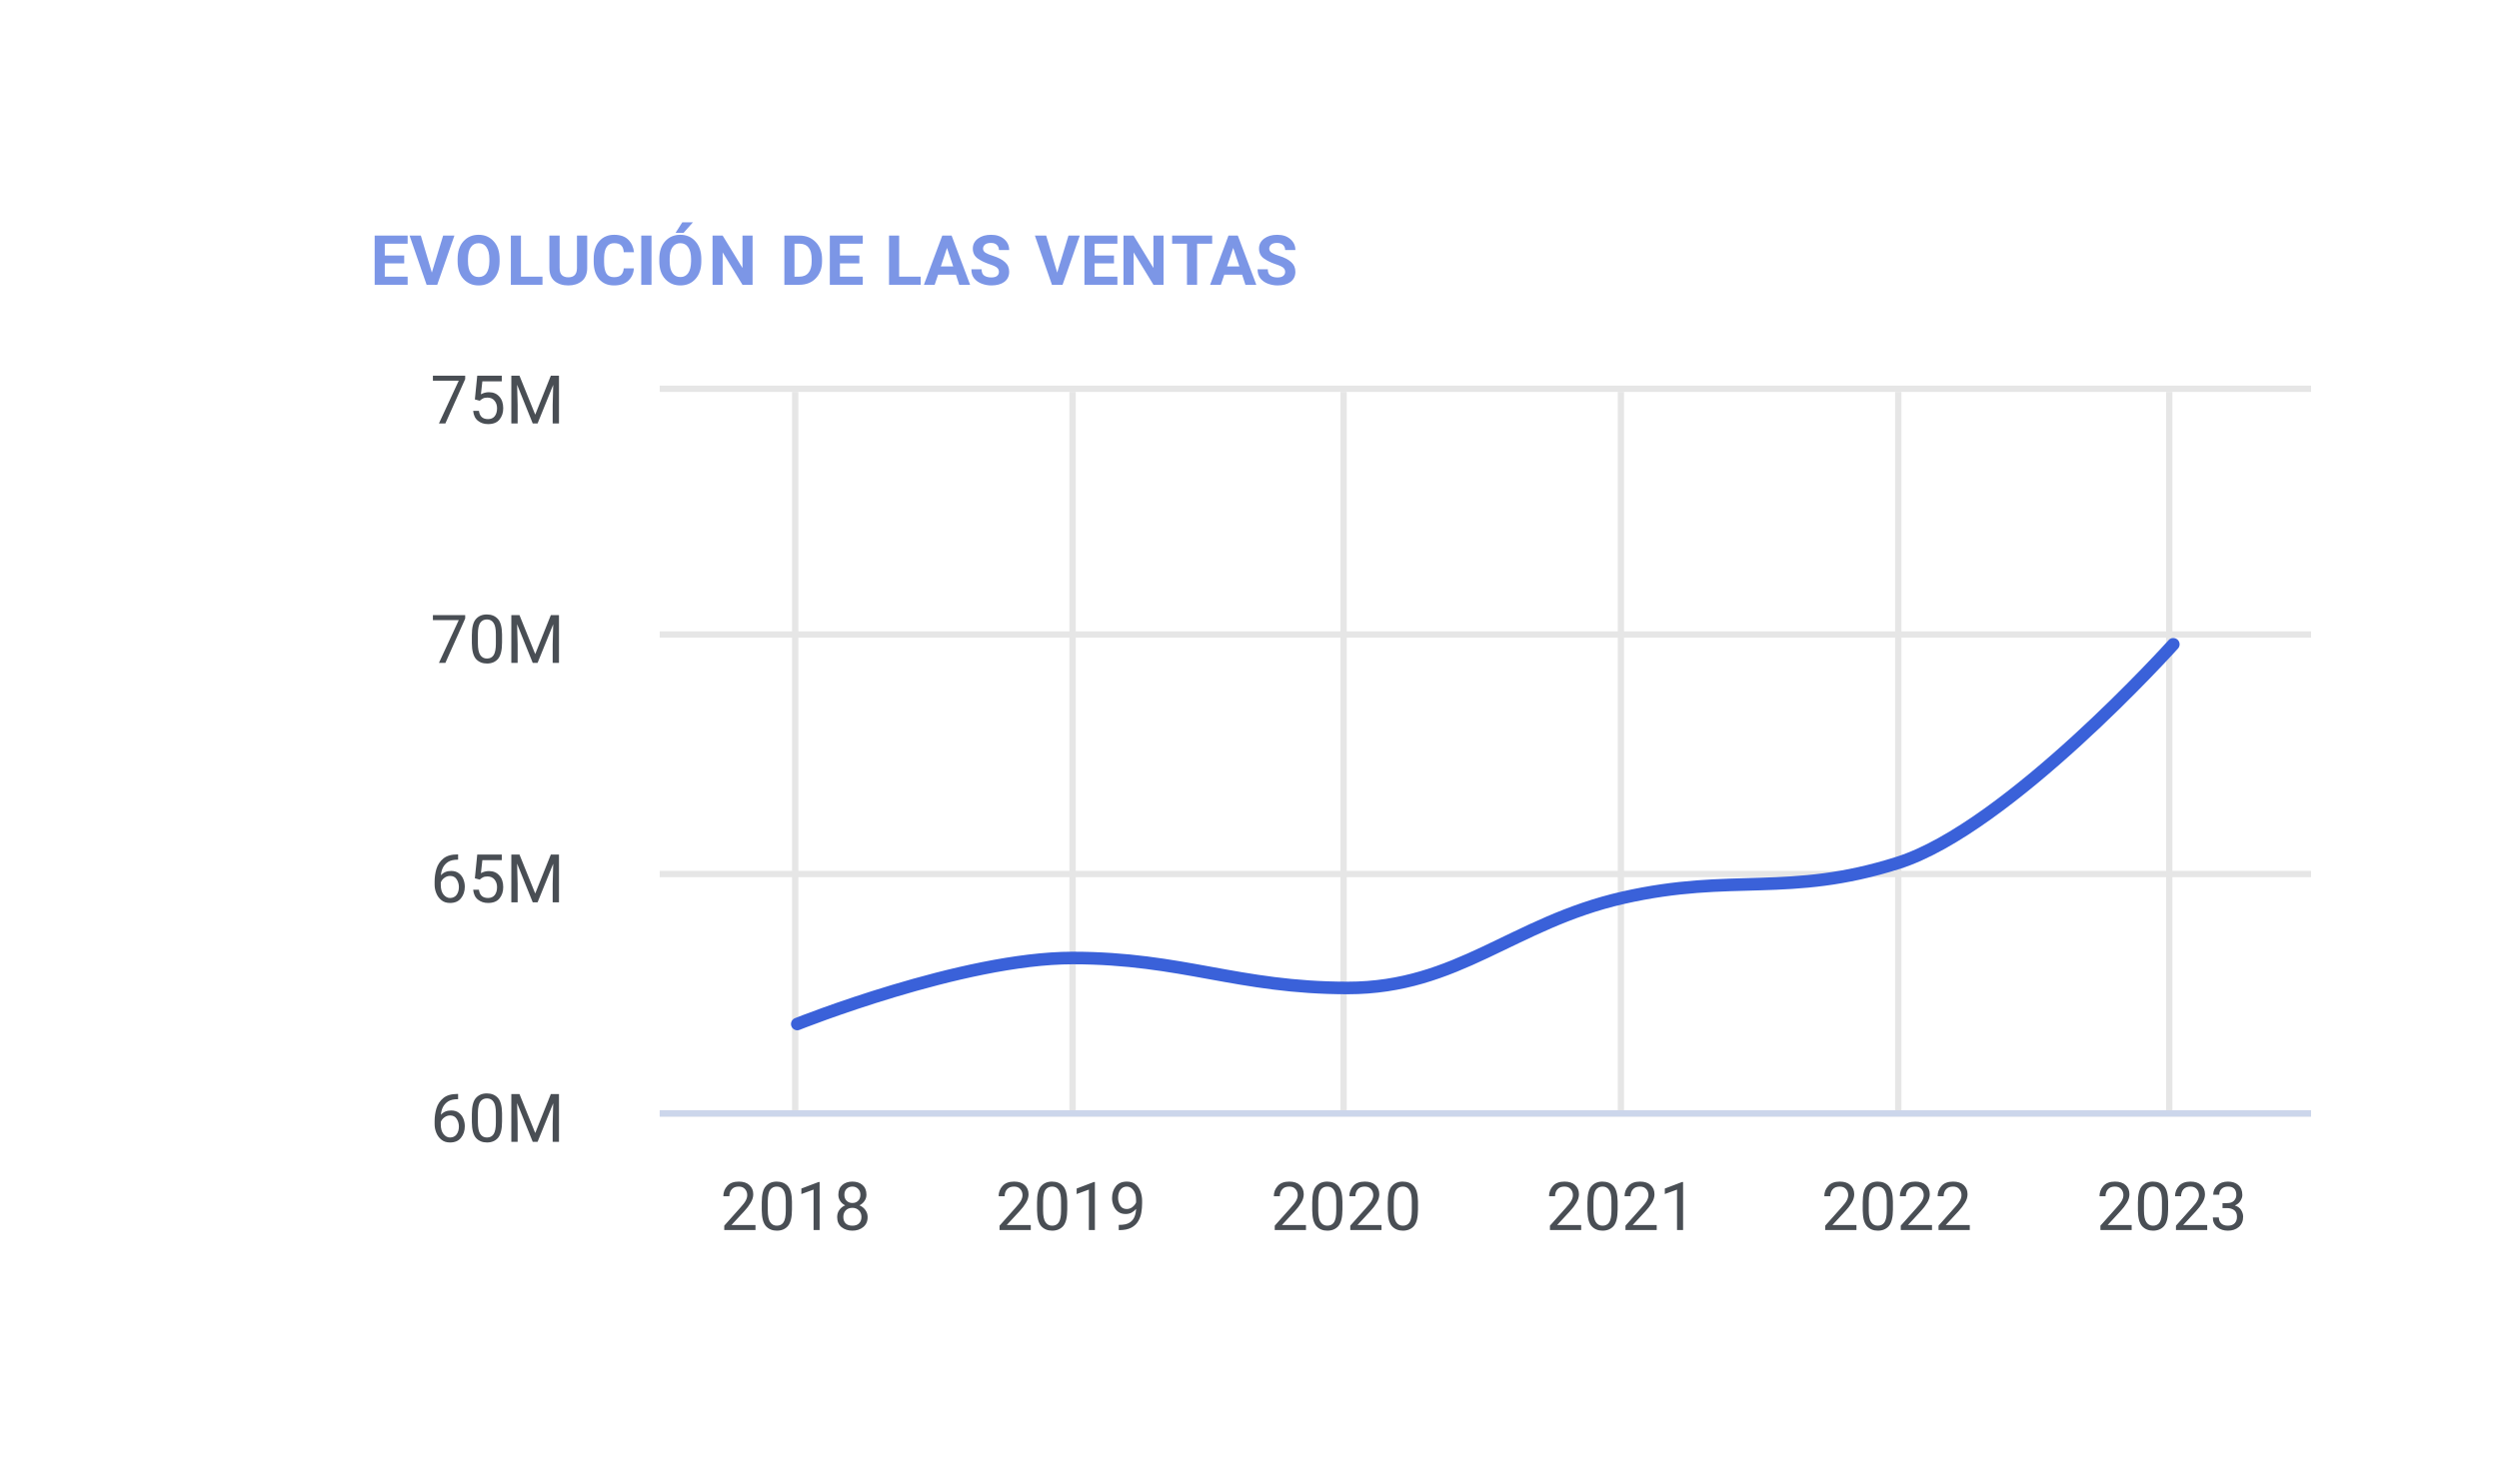
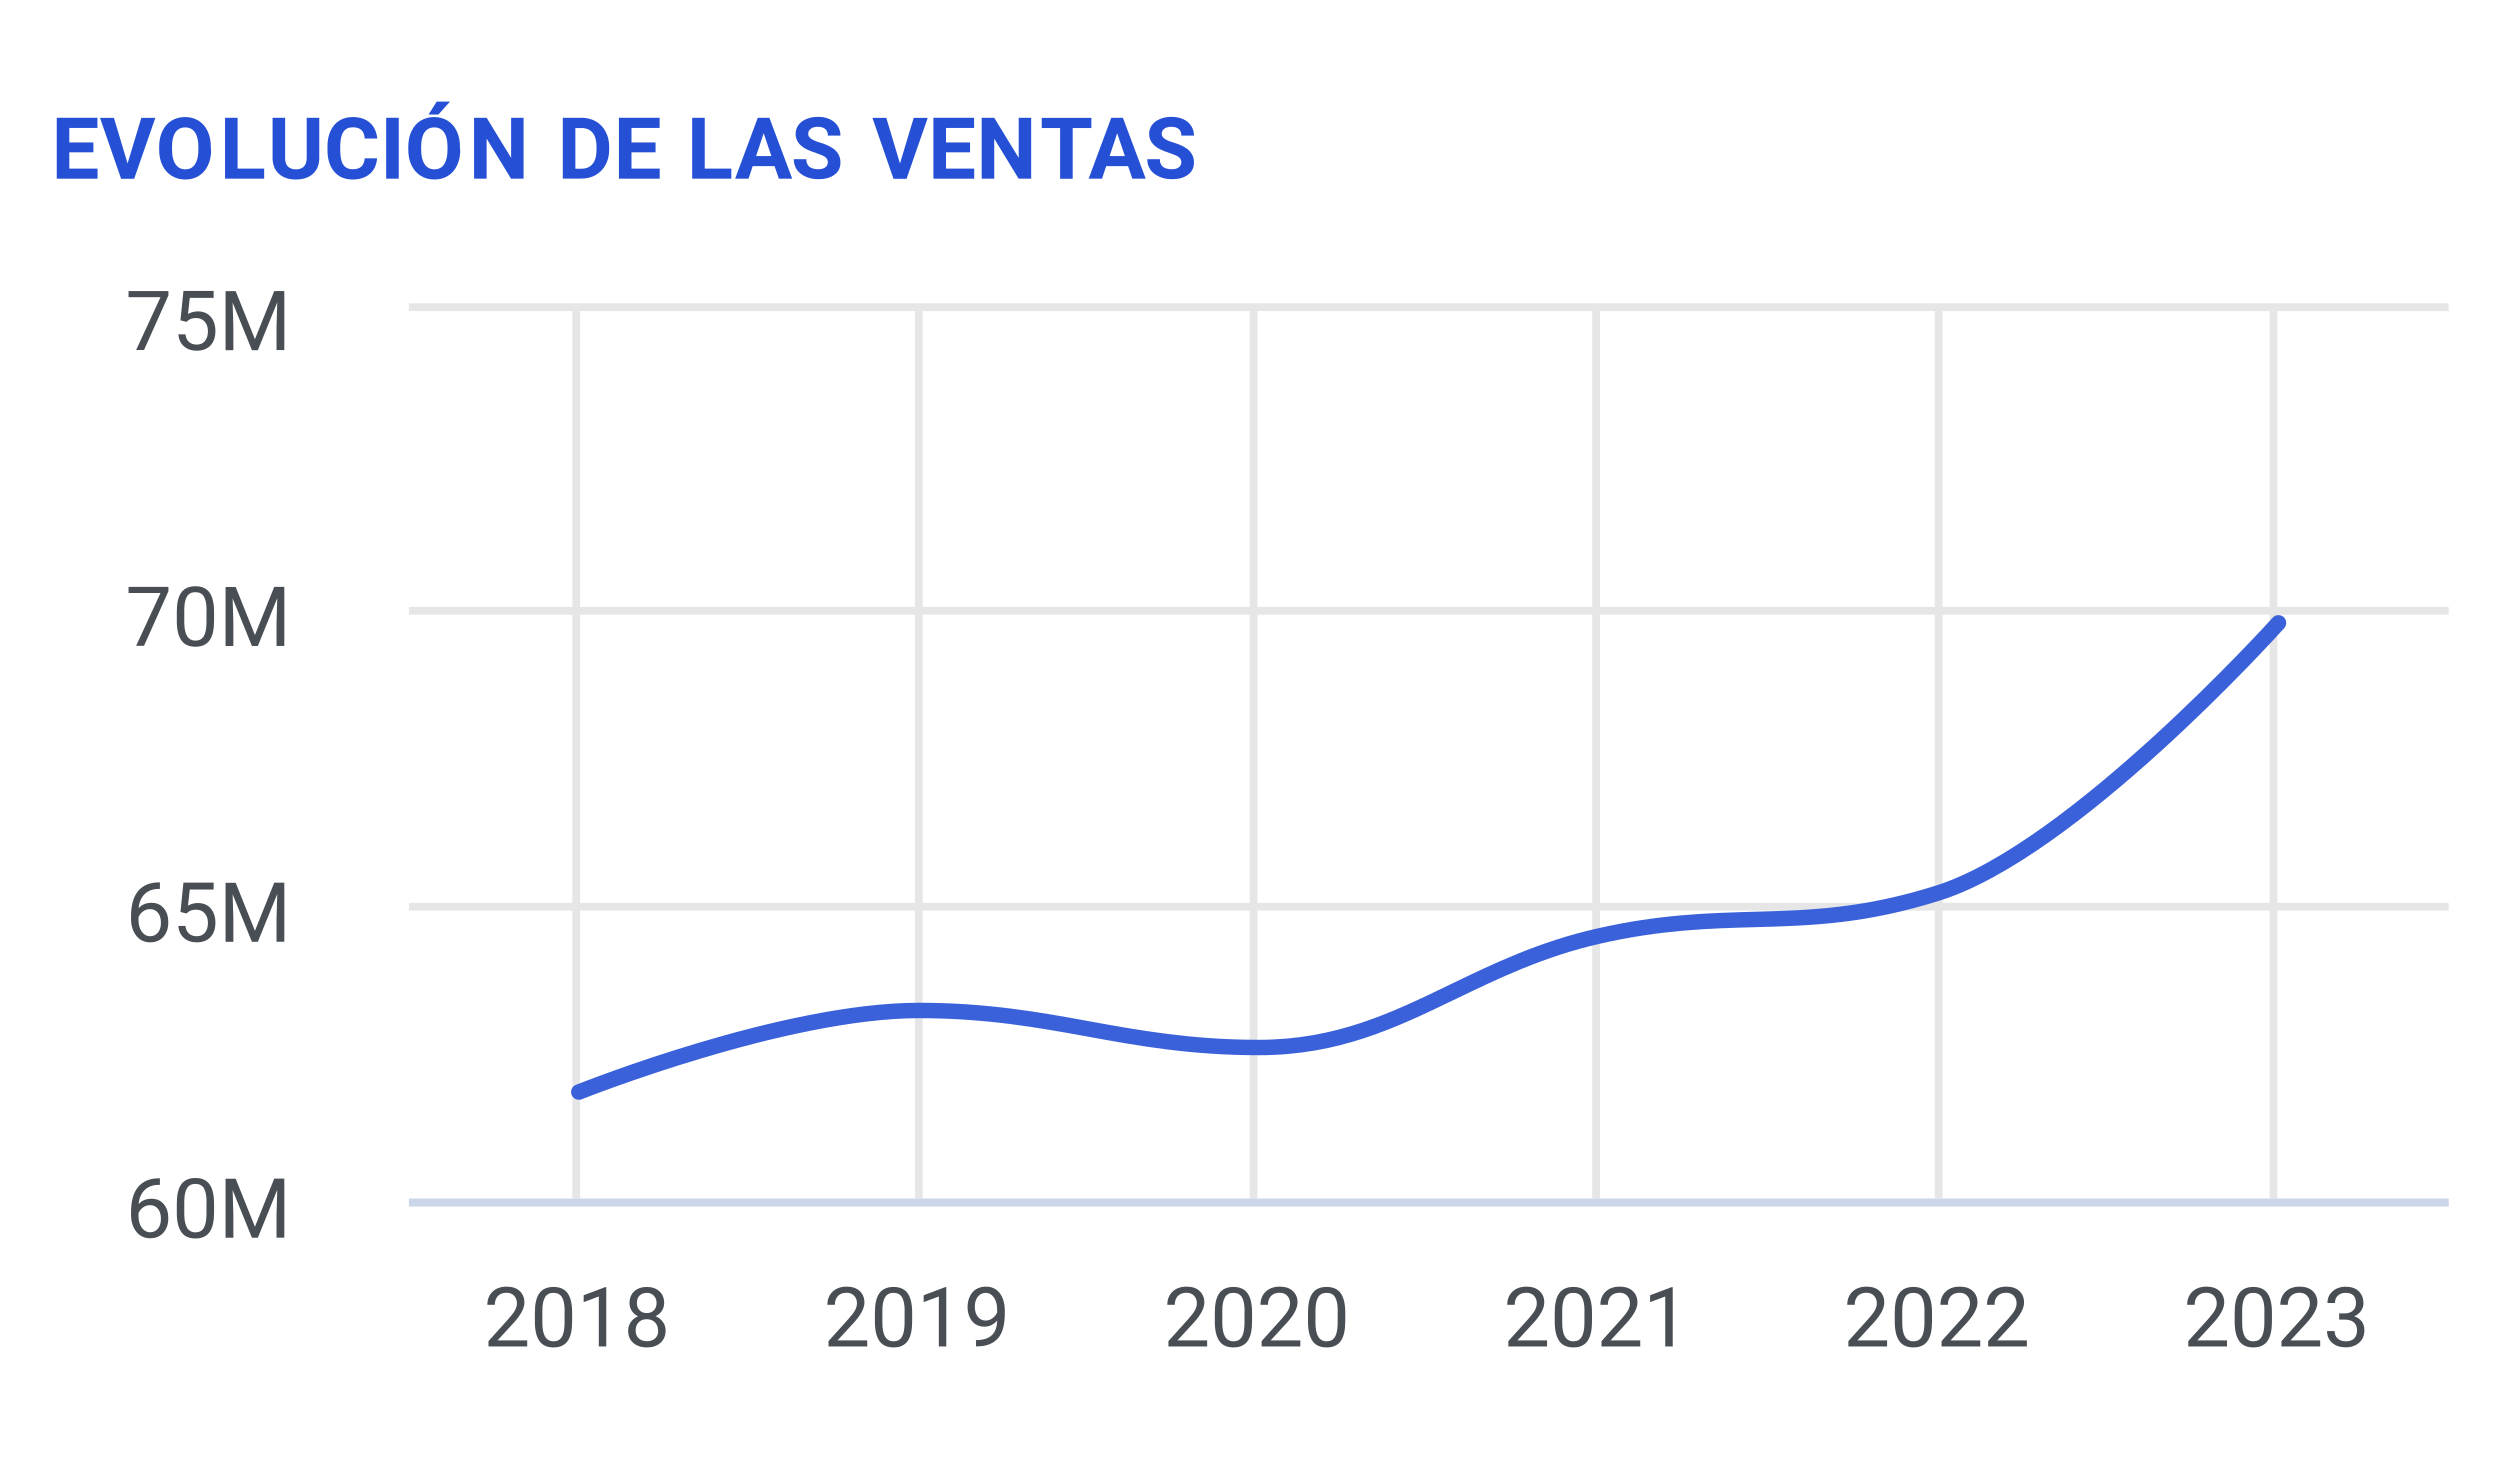
- <svg xmlns="http://www.w3.org/2000/svg" id="Capa_1" data-name="Capa 1" viewBox="0 0 297.48 176.63">
+ <svg xmlns="http://www.w3.org/2000/svg" id="Capa_2" data-name="Capa 2" viewBox="0 0 240.94 141.73">
  <defs>
    <style>
      .cls-1 {
-         stroke: #3a61d9;
-         stroke-linecap: round;
-         stroke-linejoin: round;
-         stroke-width: 1.5px;
-       }
- 
-       .cls-1, .cls-2, .cls-3, .cls-4 {
+         fill: #ccd6eb;
+       }
+ 
+       .cls-1, .cls-2, .cls-3, .cls-4, .cls-5, .cls-6 {
+         stroke-width: 0px;
+       }
+ 
+       .cls-2 {
+         fill: #3a61d9;
+       }
+ 
+       .cls-7 {
+         isolation: isolate;
+       }
+ 
+       .cls-3 {
        fill: none;
      }

+       .cls-4 {
+         fill: #2550d6;
+       }
+ 
      .cls-5 {
-         clip-path: url(#clippath);
-       }
- 
-       .cls-2 {
-         stroke-width: 0px;
+         fill: #e6e6e6;
      }

      .cls-6 {
        fill: #494e54;
-         font-family: Roboto-Regular, Roboto;
-         font-size: 8px;
-       }
- 
-       .cls-7 {
-         fill: #2550d6;
-         font-family: Roboto-Bold, Roboto;
-         font-size: 8.25px;
-         font-weight: 700;
-         opacity: .6;
-       }
- 
-       .cls-3 {
-         stroke: #ccd6eb;
-       }
- 
-       .cls-3, .cls-4 {
-         stroke-width: .75px;
-       }
- 
-       .cls-4 {
-         stroke: #e6e6e6;
+       }
+ 
+       .cls-8 {
+         clip-path: url(#clippath);
      }
    </style>
    <clipPath id="clippath">
-       <rect class="cls-2" x="78.53" y="46.67" width="196.59" height="85.54" />
+       <rect class="cls-3" x="39.41" y="29.98" width="196.59" height="85.54" />
    </clipPath>
  </defs>
-   <g>
-     <text class="cls-7" transform="translate(44.07 33.91)">
-       <tspan x="0" y="0">E</tspan>
-     </text>
-     <text class="cls-7" transform="translate(48.72 33.91)">
-       <tspan x="0" y="0">V</tspan>
-     </text>
-     <text class="cls-7" transform="translate(54.13 33.91)">
-       <tspan x="0" y="0">O</tspan>
-     </text>
-     <text class="cls-7" transform="translate(60.28 33.91)">
-       <tspan x="0" y="0">L</tspan>
-     </text>
-     <text class="cls-7" transform="translate(64.93 33.91)">
-       <tspan x="0" y="0">U</tspan>
-     </text>
-     <text class="cls-7" transform="translate(70.33 33.91)">
-       <tspan x="0" y="0">C</tspan>
-     </text>
-     <text class="cls-7" transform="translate(75.74 33.91)">
-       <tspan x="0" y="0">I</tspan>
-     </text>
-     <text class="cls-7" transform="translate(78.14 33.91)">
-       <tspan x="0" y="0">Ó</tspan>
-     </text>
-     <text class="cls-7" transform="translate(84.29 33.91)">
-       <tspan x="0" y="0">N</tspan>
-     </text>
-     <text class="cls-7" transform="translate(90.44 33.91)">
-       <tspan x="0" y="0"> </tspan>
-     </text>
-     <text class="cls-7" transform="translate(92.84 33.91)">
-       <tspan x="0" y="0">D</tspan>
-     </text>
-     <text class="cls-7" transform="translate(98.25 33.91)">
-       <tspan x="0" y="0">E</tspan>
-     </text>
-     <text class="cls-7" transform="translate(102.9 33.91)">
-       <tspan x="0" y="0"> </tspan>
-     </text>
-     <text class="cls-7" transform="translate(105.3 33.91)">
-       <tspan x="0" y="0">L</tspan>
-     </text>
-     <text class="cls-7" transform="translate(109.95 33.91)">
-       <tspan x="0" y="0">A</tspan>
-     </text>
-     <text class="cls-7" transform="translate(115.35 33.91)">
-       <tspan x="0" y="0">S</tspan>
-     </text>
-     <text class="cls-7" transform="translate(120.76 33.91)">
-       <tspan x="0" y="0"> </tspan>
-     </text>
-     <text class="cls-7" transform="translate(123.16 33.91)">
-       <tspan x="0" y="0">V</tspan>
-     </text>
-     <text class="cls-7" transform="translate(128.56 33.91)">
-       <tspan x="0" y="0">E</tspan>
-     </text>
-     <text class="cls-7" transform="translate(133.21 33.91)">
-       <tspan x="0" y="0">N</tspan>
-     </text>
-     <text class="cls-7" transform="translate(139.36 33.91)">
-       <tspan x="0" y="0">T</tspan>
-     </text>
-     <text class="cls-7" transform="translate(144.02 33.91)">
-       <tspan x="0" y="0">A</tspan>
-     </text>
-     <text class="cls-7" transform="translate(149.42 33.91)">
-       <tspan x="0" y="0">S</tspan>
-     </text>
-   </g>
-   <g>
-     <line class="cls-4" x1="94.66" y1="46.67" x2="94.66" y2="132.2" />
-     <line class="cls-4" x1="127.68" y1="46.67" x2="127.68" y2="132.2" />
-     <line class="cls-4" x1="159.94" y1="46.67" x2="159.94" y2="132.2" />
-     <line class="cls-4" x1="192.95" y1="46.67" x2="192.95" y2="132.2" />
-     <line class="cls-4" x1="225.97" y1="46.67" x2="225.97" y2="132.2" />
-     <line class="cls-4" x1="258.23" y1="46.67" x2="258.23" y2="132.2" />
-     <line class="cls-4" x1="78.53" y1="132.58" x2="275.11" y2="132.58" />
-     <line class="cls-4" x1="78.53" y1="104.07" x2="275.11" y2="104.07" />
-     <line class="cls-4" x1="78.53" y1="75.55" x2="275.11" y2="75.55" />
-     <line class="cls-4" x1="78.53" y1="46.29" x2="275.11" y2="46.29" />
-     <line class="cls-3" x1="78.53" y1="132.58" x2="275.11" y2="132.58" />
-   </g>
-   <g class="cls-5">
-     <path class="cls-1" d="m94.91,121.93s19.66-7.86,32.76-7.86,19.66,3.57,32.76,3.57,19.66-7.76,32.76-10.74c13.11-2.98,19.66,0,32.76-4.16,13.11-4.16,32.76-26.02,32.76-26.02" />
-   </g>
-   <g>
-     <text class="cls-6" transform="translate(85.73 146.46)">
-       <tspan x="0" y="0">2018</tspan>
-     </text>
-     <text class="cls-6" transform="translate(118.5 146.46)">
-       <tspan x="0" y="0">2019</tspan>
-     </text>
-     <text class="cls-6" transform="translate(151.26 146.46)">
-       <tspan x="0" y="0">2020</tspan>
-     </text>
-     <text class="cls-6" transform="translate(184.02 146.46)">
-       <tspan x="0" y="0">2021</tspan>
-     </text>
-     <text class="cls-6" transform="translate(216.79 146.46)">
-       <tspan x="0" y="0">2022</tspan>
-     </text>
-     <text class="cls-6" transform="translate(249.55 146.46)">
-       <tspan x="0" y="0">2023</tspan>
-     </text>
-     <text class="cls-6" transform="translate(51.22 135.96)">
-       <tspan x="0" y="0">60M</tspan>
-     </text>
-     <text class="cls-6" transform="translate(51.22 107.44)">
-       <tspan x="0" y="0">65M</tspan>
-     </text>
-     <text class="cls-6" transform="translate(51.22 78.93)">
-       <tspan x="0" y="0">70M</tspan>
-     </text>
-     <text class="cls-6" transform="translate(51.22 50.42)">
-       <tspan x="0" y="0">75M</tspan>
-     </text>
+   <g id="Capa_1-2" data-name="Capa 1">
+     <g>
+       <g class="cls-7">
+         <g class="cls-7">
+           <path class="cls-4" d="M9,14.68h-2.32v1.57h2.72v.97h-3.93v-5.87h3.92v.98h-2.71v1.4h2.32v.95Z" />
+         </g>
+       </g>
+       <g class="cls-7">
+         <g class="cls-7">
+           <path class="cls-4" d="M12.29,15.77l1.33-4.41h1.35l-2.04,5.87h-1.26l-2.03-5.87h1.34l1.32,4.41Z" />
+         </g>
+       </g>
+       <g class="cls-7">
+         <g class="cls-7">
+           <path class="cls-4" d="M20.35,14.42c0,.58-.1,1.08-.31,1.52-.2.44-.5.77-.88,1.01s-.82.35-1.31.35-.92-.12-1.3-.35c-.38-.23-.68-.57-.89-1-.21-.43-.32-.93-.32-1.5v-.29c0-.58.1-1.09.31-1.52.21-.44.5-.78.88-1.01.38-.23.81-.35,1.3-.35s.92.12,1.3.35c.38.24.67.57.88,1.01.21.44.31.95.31,1.52v.26ZM19.12,14.16c0-.62-.11-1.08-.33-1.4-.22-.32-.53-.48-.94-.48s-.72.16-.94.47-.33.78-.33,1.39v.29c0,.6.11,1.06.33,1.39.22.33.54.5.95.5s.72-.16.93-.48.33-.78.33-1.39v-.29Z" />
+         </g>
+       </g>
+       <g class="cls-7">
+         <g class="cls-7">
+           <path class="cls-4" d="M22.89,16.25h2.57v.97h-3.77v-5.87h1.21v4.89Z" />
+         </g>
+       </g>
+       <g class="cls-7">
+         <g class="cls-7">
+           <path class="cls-4" d="M30.77,11.36v3.86c0,.64-.2,1.15-.6,1.52-.4.37-.95.56-1.65.56s-1.23-.18-1.63-.54c-.4-.36-.61-.86-.62-1.5v-3.91h1.21v3.87c0,.38.09.66.28.84s.44.26.76.26c.68,0,1.02-.36,1.04-1.07v-3.9h1.21Z" />
+         </g>
+       </g>
+       <g class="cls-7">
+         <g class="cls-7">
+           <path class="cls-4" d="M36.34,15.27c-.05.63-.28,1.13-.7,1.49-.42.36-.97.54-1.66.54-.75,0-1.34-.25-1.77-.76-.43-.51-.65-1.2-.65-2.08v-.36c0-.56.1-1.06.3-1.49s.48-.76.85-.99.8-.34,1.29-.34c.68,0,1.22.18,1.64.54.41.36.65.87.72,1.53h-1.21c-.03-.38-.14-.65-.32-.82-.18-.17-.46-.26-.83-.26-.4,0-.7.14-.9.43-.2.29-.3.74-.31,1.34v.44c0,.63.1,1.1.29,1.39.19.29.5.44.91.44.37,0,.65-.08.84-.26.18-.17.29-.43.32-.79h1.21Z" />
+         </g>
+       </g>
+       <g class="cls-7">
+         <g class="cls-7">
+           <path class="cls-4" d="M38.43,17.22h-1.21v-5.87h1.21v5.87Z" />
+         </g>
+       </g>
+       <g class="cls-7">
+         <g class="cls-7">
+           <path class="cls-4" d="M44.36,14.42c0,.58-.1,1.08-.31,1.52-.2.44-.5.77-.88,1.01s-.82.35-1.31.35-.92-.12-1.3-.35c-.38-.23-.68-.57-.89-1-.21-.43-.32-.93-.32-1.5v-.29c0-.58.1-1.09.31-1.52.21-.44.5-.78.88-1.01.38-.23.81-.35,1.3-.35s.92.12,1.3.35c.38.24.67.57.88,1.01.21.44.31.95.31,1.52v.26ZM43.13,14.16c0-.62-.11-1.08-.33-1.4-.22-.32-.53-.48-.94-.48s-.72.16-.94.47-.33.78-.33,1.39v.29c0,.6.11,1.06.33,1.39.22.33.54.5.95.5s.72-.16.93-.48.33-.78.33-1.39v-.29ZM42.1,9.79h1.27l-1.12,1.25h-.95l.79-1.25Z" />
+         </g>
+       </g>
+       <g class="cls-7">
+         <g class="cls-7">
+           <path class="cls-4" d="M50.46,17.22h-1.21l-2.35-3.86v3.86h-1.21v-5.87h1.21l2.36,3.87v-3.87h1.2v5.87Z" />
+         </g>
+       </g>
+       <g class="cls-7">
+         <g class="cls-7">
+           <path class="cls-4" d="M54.24,17.22v-5.87h1.8c.52,0,.98.12,1.38.35.41.23.72.56.95.99.23.43.34.92.34,1.46v.27c0,.55-.11,1.03-.34,1.45-.22.42-.54.75-.95.99s-.87.35-1.38.35h-1.82ZM55.45,12.34v3.92h.58c.47,0,.83-.15,1.08-.46.25-.31.38-.75.38-1.33v-.31c0-.6-.12-1.05-.37-1.36s-.61-.46-1.08-.46h-.6Z" />
+         </g>
+       </g>
+       <g class="cls-7">
+         <g class="cls-7">
+           <path class="cls-4" d="M63.18,14.68h-2.32v1.57h2.72v.97h-3.93v-5.87h3.92v.98h-2.71v1.4h2.32v.95Z" />
+         </g>
+       </g>
+       <g class="cls-7">
+         <g class="cls-7">
+           <path class="cls-4" d="M67.91,16.25h2.57v.97h-3.77v-5.87h1.21v4.89Z" />
+         </g>
+       </g>
+       <g class="cls-7">
+         <g class="cls-7">
+           <path class="cls-4" d="M74.66,16.01h-2.12l-.4,1.21h-1.29l2.18-5.87h1.12l2.2,5.87h-1.29l-.41-1.21ZM72.87,15.04h1.47l-.74-2.2-.73,2.2Z" />
+         </g>
+       </g>
+       <g class="cls-7">
+         <g class="cls-7">
+           <path class="cls-4" d="M79.79,15.68c0-.23-.08-.4-.24-.53s-.45-.25-.87-.39-.75-.27-1-.4c-.67-.36-1-.84-1-1.46,0-.32.09-.6.27-.85s.44-.44.77-.58.71-.21,1.13-.21.79.08,1.12.23c.33.15.58.37.76.64.18.28.27.59.27.94h-1.21c0-.27-.08-.48-.25-.63-.17-.15-.41-.22-.71-.22s-.53.06-.69.19c-.16.12-.25.29-.25.49,0,.19.1.35.29.48.19.13.47.25.85.36.69.21,1.19.46,1.5.77.31.31.47.69.47,1.14,0,.51-.19.91-.58,1.19-.38.29-.9.43-1.55.43-.45,0-.86-.08-1.23-.25s-.65-.39-.85-.68c-.19-.29-.29-.62-.29-1h1.21c0,.65.39.97,1.16.97.29,0,.51-.06.67-.18.16-.12.24-.28.24-.49Z" />
+         </g>
+       </g>
+       <g class="cls-7">
+         <g class="cls-7">
+           <path class="cls-4" d="M86.73,15.77l1.33-4.41h1.35l-2.04,5.87h-1.26l-2.03-5.87h1.34l1.32,4.41Z" />
+         </g>
+       </g>
+       <g class="cls-7">
+         <g class="cls-7">
+           <path class="cls-4" d="M93.49,14.68h-2.32v1.57h2.72v.97h-3.93v-5.87h3.92v.98h-2.71v1.4h2.32v.95Z" />
+         </g>
+       </g>
+       <g class="cls-7">
+         <g class="cls-7">
+           <path class="cls-4" d="M99.38,17.22h-1.21l-2.35-3.86v3.86h-1.21v-5.87h1.21l2.36,3.87v-3.87h1.2v5.87Z" />
+         </g>
+       </g>
+       <g class="cls-7">
+         <g class="cls-7">
+           <path class="cls-4" d="M105.18,12.34h-1.8v4.89h-1.21v-4.89h-1.77v-.98h4.78v.98Z" />
+         </g>
+       </g>
+       <g class="cls-7">
+         <g class="cls-7">
+           <path class="cls-4" d="M108.73,16.01h-2.12l-.4,1.21h-1.29l2.18-5.87h1.12l2.2,5.87h-1.29l-.41-1.21ZM106.94,15.04h1.47l-.74-2.2-.73,2.2Z" />
+         </g>
+       </g>
+       <g class="cls-7">
+         <g class="cls-7">
+           <path class="cls-4" d="M113.86,15.68c0-.23-.08-.4-.24-.53s-.45-.25-.87-.39-.75-.27-1-.4c-.67-.36-1-.84-1-1.46,0-.32.09-.6.27-.85s.44-.44.77-.58.71-.21,1.13-.21.79.08,1.12.23c.33.15.58.37.76.64.18.28.27.59.27.94h-1.21c0-.27-.08-.48-.25-.63-.17-.15-.41-.22-.71-.22s-.53.06-.69.19c-.16.12-.25.29-.25.49,0,.19.1.35.29.48.19.13.47.25.85.36.69.21,1.19.46,1.5.77.31.31.47.69.47,1.14,0,.51-.19.91-.58,1.19-.38.29-.9.43-1.55.43-.45,0-.86-.08-1.23-.25s-.65-.39-.85-.68c-.19-.29-.29-.62-.29-1h1.21c0,.65.39.97,1.16.97.29,0,.51-.06.67-.18.16-.12.24-.28.24-.49Z" />
+         </g>
+       </g>
+     </g>
+     <g>
+       <rect class="cls-5" x="55.16" y="29.98" width=".75" height="85.53" />
+       <rect class="cls-5" x="88.18" y="29.98" width=".75" height="85.53" />
+       <rect class="cls-5" x="120.44" y="29.98" width=".75" height="85.53" />
+       <rect class="cls-5" x="153.45" y="29.98" width=".75" height="85.53" />
+       <rect class="cls-5" x="186.47" y="29.98" width=".75" height="85.53" />
+       <rect class="cls-5" x="218.73" y="29.98" width=".75" height="85.53" />
+       <rect class="cls-5" x="39.41" y="115.52" width="196.58" height=".75" />
+       <rect class="cls-5" x="39.41" y="87.01" width="196.58" height=".75" />
+       <rect class="cls-5" x="39.41" y="58.49" width="196.58" height=".75" />
+       <rect class="cls-5" x="39.41" y="29.23" width="196.58" height=".75" />
+       <rect class="cls-1" x="39.41" y="115.52" width="196.58" height=".75" />
+     </g>
+     <g class="cls-8">
+       <path class="cls-2" d="M55.79,105.99c-.3,0-.58-.18-.7-.47-.15-.38.03-.82.42-.97.81-.32,19.94-7.91,33.04-7.91,6.62,0,11.65.91,16.51,1.8,4.8.87,9.76,1.77,16.25,1.77,7.41,0,12.75-2.57,18.39-5.3,4.23-2.04,8.6-4.15,14.2-5.42,6.02-1.37,10.67-1.49,15.16-1.62,5.39-.15,10.48-.29,17.54-2.53,12.76-4.05,32.23-25.59,32.43-25.81.28-.31.75-.33,1.06-.06.31.28.33.75.06,1.06-.81.9-19.94,22.06-33.09,26.23-7.26,2.3-12.45,2.45-17.95,2.6-4.42.12-9,.25-14.87,1.58-5.43,1.24-9.73,3.31-13.88,5.31-5.8,2.8-11.29,5.45-19.04,5.45-6.62,0-11.65-.91-16.51-1.8-4.8-.87-9.76-1.77-16.25-1.77-12.81,0-32.29,7.73-32.48,7.81-.09.04-.19.05-.28.05Z" />
+     </g>
+     <g>
+       <g class="cls-7">
+         <g class="cls-7">
+           <path class="cls-6" d="M50.81,129.77h-3.73v-.52l1.97-2.19c.29-.33.49-.6.6-.81s.17-.42.17-.64c0-.3-.09-.54-.27-.73s-.42-.29-.72-.29c-.36,0-.64.1-.84.31s-.3.49-.3.85h-.72c0-.52.17-.95.51-1.27s.79-.48,1.35-.48c.53,0,.95.14,1.25.42s.46.65.46,1.11c0,.56-.36,1.23-1.07,2l-1.52,1.65h2.86v.59Z" />
+           <path class="cls-6" d="M55.14,127.35c0,.85-.14,1.48-.43,1.89s-.74.62-1.36.62-1.06-.2-1.35-.6-.44-1-.45-1.8v-.96c0-.84.14-1.46.43-1.86s.74-.61,1.36-.61,1.06.2,1.35.59.44,1,.45,1.81v.94ZM54.42,126.36c0-.61-.09-1.06-.26-1.34s-.44-.42-.82-.42-.64.14-.81.42-.26.71-.26,1.29v1.16c0,.61.09,1.07.27,1.36s.45.44.81.44.62-.14.79-.41.26-.71.27-1.3v-1.18Z" />
+           <path class="cls-6" d="M58.44,129.77h-.73v-4.82l-1.46.54v-.66l2.07-.78h.11v5.71Z" />
+           <path class="cls-6" d="M64.01,125.57c0,.28-.07.54-.22.76s-.35.39-.61.52c.3.13.53.31.71.56s.26.52.26.83c0,.49-.17.88-.5,1.18s-.77.44-1.31.44-.98-.15-1.31-.44-.49-.68-.49-1.17c0-.31.08-.58.25-.83s.4-.43.7-.56c-.25-.12-.45-.3-.6-.52s-.22-.47-.22-.75c0-.48.15-.86.46-1.14s.71-.42,1.21-.42.9.14,1.21.42.46.66.46,1.14ZM63.42,128.22c0-.32-.1-.58-.3-.78s-.47-.3-.79-.3-.59.1-.78.3-.29.46-.29.78.1.58.29.76.46.28.8.28.6-.09.8-.28.29-.44.29-.76ZM62.33,124.6c-.28,0-.51.09-.69.26s-.26.42-.26.72.09.52.26.7.4.27.69.27.52-.09.69-.27.26-.41.26-.7-.09-.52-.27-.71-.41-.27-.68-.27Z" />
+         </g>
+       </g>
+       <g class="cls-7">
+         <g class="cls-7">
+           <path class="cls-6" d="M83.58,129.77h-3.73v-.52l1.97-2.19c.29-.33.49-.6.6-.81s.17-.42.17-.64c0-.3-.09-.54-.27-.73s-.42-.29-.72-.29c-.36,0-.64.1-.84.31s-.3.49-.3.85h-.72c0-.52.17-.95.51-1.27s.79-.48,1.35-.48c.53,0,.95.14,1.25.42s.46.65.46,1.11c0,.56-.36,1.23-1.07,2l-1.52,1.65h2.86v.59Z" />
+           <path class="cls-6" d="M87.91,127.35c0,.85-.14,1.48-.43,1.89s-.74.62-1.36.62-1.06-.2-1.35-.6-.44-1-.45-1.8v-.96c0-.84.14-1.46.43-1.86s.74-.61,1.36-.61,1.06.2,1.35.59.44,1,.45,1.81v.94ZM87.19,126.36c0-.61-.09-1.06-.26-1.34s-.44-.42-.82-.42-.64.14-.81.42-.26.71-.26,1.29v1.16c0,.61.09,1.07.27,1.36s.45.44.81.44.62-.14.79-.41.26-.71.27-1.3v-1.18Z" />
+           <path class="cls-6" d="M91.21,129.77h-.73v-4.82l-1.46.54v-.66l2.07-.78h.11v5.71Z" />
+           <path class="cls-6" d="M96.1,127.27c-.15.18-.33.32-.54.43s-.44.16-.69.16c-.33,0-.61-.08-.86-.24s-.43-.39-.56-.68-.2-.62-.2-.97c0-.38.07-.72.22-1.03s.35-.54.62-.7.58-.24.93-.24c.56,0,1.01.21,1.33.63s.49.99.49,1.72v.21c0,1.11-.22,1.92-.66,2.42s-1.1.77-1.98.78h-.14v-.61h.15c.6-.01,1.05-.17,1.38-.47s.49-.78.52-1.42ZM94.98,127.27c.24,0,.47-.07.67-.22s.35-.33.45-.55v-.29c0-.47-.1-.86-.31-1.16s-.47-.45-.78-.45-.57.12-.77.37-.29.56-.29.96.09.71.28.96.44.38.75.38Z" />
+         </g>
+       </g>
+       <g class="cls-7">
+         <g class="cls-7">
+           <path class="cls-6" d="M116.34,129.77h-3.73v-.52l1.97-2.19c.29-.33.49-.6.6-.81s.17-.42.17-.64c0-.3-.09-.54-.27-.73s-.42-.29-.72-.29c-.36,0-.64.1-.84.31s-.3.49-.3.85h-.72c0-.52.17-.95.51-1.27s.79-.48,1.35-.48c.53,0,.95.14,1.25.42s.46.65.46,1.11c0,.56-.36,1.23-1.07,2l-1.52,1.65h2.86v.59Z" />
+           <path class="cls-6" d="M120.67,127.35c0,.85-.14,1.48-.43,1.89s-.74.62-1.36.62-1.06-.2-1.35-.6c-.29-.4-.44-1-.45-1.8v-.96c0-.84.14-1.46.43-1.86s.74-.61,1.36-.61,1.06.2,1.35.59.44,1,.45,1.81v.94ZM119.95,126.36c0-.61-.09-1.06-.26-1.34s-.44-.42-.82-.42-.64.14-.81.42c-.17.28-.26.71-.26,1.29v1.16c0,.61.09,1.07.27,1.36.18.29.45.44.81.44s.62-.14.79-.41c.17-.28.26-.71.27-1.3v-1.18Z" />
+           <path class="cls-6" d="M125.32,129.77h-3.73v-.52l1.97-2.19c.29-.33.49-.6.6-.81.11-.21.17-.42.17-.64,0-.3-.09-.54-.27-.73s-.42-.29-.72-.29c-.36,0-.64.1-.84.31s-.3.49-.3.85h-.72c0-.52.17-.95.51-1.27.34-.32.79-.48,1.35-.48.53,0,.95.14,1.25.42.31.28.46.65.46,1.11,0,.56-.36,1.23-1.07,2l-1.52,1.65h2.86v.59Z" />
+           <path class="cls-6" d="M129.65,127.35c0,.85-.14,1.48-.43,1.89s-.74.62-1.36.62-1.06-.2-1.35-.6c-.29-.4-.44-1-.45-1.8v-.96c0-.84.14-1.46.43-1.86s.74-.61,1.36-.61,1.06.2,1.35.59.44,1,.45,1.81v.94ZM128.93,126.36c0-.61-.09-1.06-.26-1.34s-.44-.42-.82-.42-.64.14-.81.42c-.17.28-.26.71-.26,1.29v1.16c0,.61.09,1.07.27,1.36.18.29.45.44.81.44s.62-.14.79-.41c.17-.28.26-.71.27-1.3v-1.18Z" />
+         </g>
+       </g>
+       <g class="cls-7">
+         <g class="cls-7">
+           <path class="cls-6" d="M149.1,129.77h-3.73v-.52l1.97-2.19c.29-.33.49-.6.6-.81.11-.21.17-.42.17-.64,0-.3-.09-.54-.27-.73s-.42-.29-.72-.29c-.36,0-.64.1-.84.31s-.3.49-.3.85h-.72c0-.52.17-.95.51-1.27.34-.32.79-.48,1.35-.48.53,0,.95.14,1.25.42.31.28.46.65.46,1.11,0,.56-.36,1.23-1.07,2l-1.52,1.65h2.86v.59Z" />
+           <path class="cls-6" d="M153.43,127.35c0,.85-.14,1.48-.43,1.89s-.74.62-1.36.62-1.06-.2-1.35-.6c-.29-.4-.44-1-.45-1.8v-.96c0-.84.14-1.46.43-1.86s.74-.61,1.36-.61,1.06.2,1.35.59.44,1,.45,1.81v.94ZM152.71,126.36c0-.61-.09-1.06-.26-1.34s-.44-.42-.82-.42-.64.14-.81.42c-.17.28-.26.71-.26,1.29v1.16c0,.61.09,1.07.27,1.36.18.29.45.44.81.44s.62-.14.79-.41c.17-.28.26-.71.27-1.3v-1.18Z" />
+           <path class="cls-6" d="M158.08,129.77h-3.73v-.52l1.97-2.19c.29-.33.49-.6.6-.81.11-.21.17-.42.17-.64,0-.3-.09-.54-.27-.73s-.42-.29-.72-.29c-.36,0-.64.1-.84.31s-.3.49-.3.85h-.72c0-.52.17-.95.51-1.27.34-.32.79-.48,1.35-.48.53,0,.95.14,1.25.42.31.28.46.65.46,1.11,0,.56-.36,1.23-1.07,2l-1.52,1.65h2.86v.59Z" />
+           <path class="cls-6" d="M161.22,129.77h-.73v-4.82l-1.46.54v-.66l2.07-.78h.11v5.71Z" />
+         </g>
+       </g>
+       <g class="cls-7">
+         <g class="cls-7">
+           <path class="cls-6" d="M181.87,129.77h-3.73v-.52l1.97-2.19c.29-.33.49-.6.6-.81.11-.21.17-.42.17-.64,0-.3-.09-.54-.27-.73s-.42-.29-.72-.29c-.36,0-.64.1-.84.31s-.3.49-.3.85h-.72c0-.52.17-.95.51-1.27.34-.32.79-.48,1.35-.48.53,0,.95.14,1.25.42.31.28.46.65.46,1.11,0,.56-.36,1.23-1.07,2l-1.52,1.65h2.86v.59Z" />
+           <path class="cls-6" d="M186.2,127.35c0,.85-.14,1.48-.43,1.89s-.74.62-1.36.62-1.06-.2-1.35-.6c-.29-.4-.44-1-.45-1.8v-.96c0-.84.14-1.46.43-1.86s.74-.61,1.36-.61,1.06.2,1.35.59.44,1,.45,1.81v.94ZM185.48,126.36c0-.61-.09-1.06-.26-1.34s-.44-.42-.82-.42-.64.14-.81.42c-.17.28-.26.71-.26,1.29v1.16c0,.61.09,1.07.27,1.36.18.29.45.44.81.44s.62-.14.79-.41c.17-.28.26-.71.27-1.3v-1.18Z" />
+           <path class="cls-6" d="M190.85,129.77h-3.73v-.52l1.97-2.19c.29-.33.49-.6.6-.81.11-.21.17-.42.17-.64,0-.3-.09-.54-.27-.73s-.42-.29-.72-.29c-.36,0-.64.1-.84.31s-.3.49-.3.85h-.72c0-.52.17-.95.51-1.27.34-.32.79-.48,1.35-.48.53,0,.95.14,1.25.42.31.28.46.65.46,1.11,0,.56-.36,1.23-1.07,2l-1.52,1.65h2.86v.59Z" />
+           <path class="cls-6" d="M195.34,129.77h-3.73v-.52l1.97-2.19c.29-.33.49-.6.6-.81.11-.21.17-.42.17-.64,0-.3-.09-.54-.27-.73s-.42-.29-.72-.29c-.36,0-.64.1-.84.31s-.3.49-.3.85h-.72c0-.52.17-.95.51-1.27.34-.32.79-.48,1.35-.48.53,0,.95.14,1.25.42.31.28.46.65.46,1.11,0,.56-.36,1.23-1.07,2l-1.52,1.65h2.86v.59Z" />
+         </g>
+       </g>
+       <g class="cls-7">
+         <g class="cls-7">
+           <path class="cls-6" d="M214.63,129.77h-3.73v-.52l1.97-2.19c.29-.33.49-.6.6-.81.11-.21.17-.42.17-.64,0-.3-.09-.54-.27-.73s-.42-.29-.72-.29c-.36,0-.64.1-.84.31s-.3.49-.3.85h-.72c0-.52.17-.95.51-1.27.34-.32.79-.48,1.35-.48.53,0,.95.14,1.25.42.31.28.46.65.46,1.11,0,.56-.36,1.23-1.07,2l-1.52,1.65h2.86v.59Z" />
+           <path class="cls-6" d="M218.96,127.35c0,.85-.14,1.48-.43,1.89s-.74.62-1.36.62-1.06-.2-1.35-.6c-.29-.4-.44-1-.45-1.8v-.96c0-.84.14-1.46.43-1.86s.74-.61,1.36-.61,1.06.2,1.35.59.44,1,.45,1.81v.94ZM218.24,126.36c0-.61-.09-1.06-.26-1.34s-.44-.42-.82-.42-.64.14-.81.42c-.17.28-.26.71-.26,1.29v1.16c0,.61.09,1.07.27,1.36.18.29.45.44.81.44s.62-.14.79-.41c.17-.28.26-.71.27-1.3v-1.18Z" />
+           <path class="cls-6" d="M223.61,129.77h-3.73v-.52l1.97-2.19c.29-.33.49-.6.6-.81.11-.21.17-.42.17-.64,0-.3-.09-.54-.27-.73s-.42-.29-.72-.29c-.36,0-.64.1-.84.31s-.3.49-.3.85h-.72c0-.52.17-.95.51-1.27.34-.32.79-.48,1.35-.48.53,0,.95.14,1.25.42.31.28.46.65.46,1.11,0,.56-.36,1.23-1.07,2l-1.52,1.65h2.86v.59Z" />
+           <path class="cls-6" d="M225.43,126.58h.54c.34,0,.61-.09.8-.27s.29-.41.29-.71c0-.67-.33-1-1-1-.31,0-.56.09-.75.27-.19.18-.28.42-.28.71h-.72c0-.45.16-.83.49-1.12.33-.3.75-.45,1.26-.45.54,0,.96.14,1.26.43s.46.68.46,1.18c0,.25-.08.49-.24.72s-.38.41-.65.52c.31.1.55.26.72.49.17.23.26.51.26.84,0,.51-.17.92-.5,1.21-.33.3-.77.45-1.3.45s-.97-.14-1.3-.43c-.33-.29-.5-.67-.5-1.14h.73c0,.3.1.54.29.72s.46.27.79.27c.35,0,.62-.09.8-.27.18-.18.28-.44.28-.79s-.1-.58-.3-.76-.5-.27-.88-.27h-.54v-.59Z" />
+         </g>
+       </g>
+       <g class="cls-7">
+         <g class="cls-7">
+           <path class="cls-6" d="M15.41,113.58v.61h-.13c-.56.01-1.01.18-1.34.5s-.53.78-.58,1.36c.3-.34.71-.52,1.23-.52s.89.17,1.19.52.44.8.44,1.35c0,.59-.16,1.05-.48,1.41s-.75.53-1.28.53-.99-.21-1.32-.63-.51-.96-.51-1.62v-.28c0-1.05.22-1.85.67-2.4s1.11-.84,1.99-.85h.13ZM14.46,116.15c-.25,0-.48.07-.68.22s-.35.33-.43.56v.27c0,.47.11.85.32,1.13s.47.43.79.43.58-.12.77-.36.28-.55.28-.94-.09-.71-.28-.95-.44-.36-.75-.36Z" />
+           <path class="cls-6" d="M20.63,116.85c0,.85-.14,1.48-.43,1.89s-.74.62-1.36.62-1.06-.2-1.35-.6-.44-1-.45-1.8v-.96c0-.84.14-1.46.43-1.86s.74-.61,1.36-.61,1.06.2,1.35.59.44,1,.45,1.81v.94ZM19.91,115.86c0-.61-.09-1.06-.26-1.34s-.44-.42-.82-.42-.64.14-.81.42-.26.71-.26,1.29v1.16c0,.61.09,1.07.27,1.36s.45.44.81.44.62-.14.79-.41.26-.71.27-1.3v-1.18Z" />
+           <path class="cls-6" d="M22.71,113.59l1.86,4.64,1.86-4.64h.97v5.69h-.75v-2.21l.07-2.39-1.87,4.61h-.57l-1.86-4.59.07,2.38v2.21h-.75v-5.69h.97Z" />
+         </g>
+       </g>
+       <g class="cls-7">
+         <g class="cls-7">
+           <path class="cls-6" d="M15.41,85.06v.61h-.13c-.56.01-1.01.18-1.34.5s-.53.78-.58,1.36c.3-.34.71-.52,1.23-.52s.89.17,1.19.52.44.8.44,1.35c0,.59-.16,1.05-.48,1.41s-.75.53-1.28.53-.99-.21-1.32-.63-.51-.96-.51-1.62v-.28c0-1.05.22-1.85.67-2.4s1.11-.84,1.99-.85h.13ZM14.46,87.62c-.25,0-.48.07-.68.22s-.35.33-.43.56v.27c0,.47.11.85.32,1.13s.47.43.79.43.58-.12.77-.36.28-.55.28-.94-.09-.71-.28-.95-.44-.36-.75-.36Z" />
+           <path class="cls-6" d="M17.39,87.9l.29-2.84h2.91v.67h-2.3l-.17,1.55c.28-.16.6-.25.95-.25.52,0,.93.17,1.23.51s.46.81.46,1.39-.16,1.05-.47,1.38-.76.51-1.33.51c-.5,0-.91-.14-1.23-.42s-.5-.66-.54-1.16h.68c.04.33.16.57.35.74s.44.25.74.25c.34,0,.6-.11.79-.34s.29-.55.29-.95c0-.38-.1-.69-.31-.92s-.48-.35-.83-.35c-.31,0-.56.07-.74.21l-.19.16-.58-.15Z" />
+           <path class="cls-6" d="M22.71,85.07l1.86,4.64,1.86-4.64h.97v5.69h-.75v-2.21l.07-2.39-1.87,4.61h-.57l-1.86-4.59.07,2.38v2.21h-.75v-5.69h.97Z" />
+         </g>
+       </g>
+       <g class="cls-7">
+         <g class="cls-7">
+           <path class="cls-6" d="M16.24,56.96l-2.36,5.28h-.76l2.35-5.09h-3.08v-.59h3.84v.41Z" />
+           <path class="cls-6" d="M20.63,59.82c0,.85-.14,1.48-.43,1.89s-.74.62-1.36.62-1.06-.2-1.35-.6-.44-1-.45-1.8v-.96c0-.84.14-1.46.43-1.86s.74-.61,1.36-.61,1.06.2,1.35.59.44,1,.45,1.81v.94ZM19.91,58.83c0-.61-.09-1.06-.26-1.34s-.44-.42-.82-.42-.64.14-.81.42-.26.71-.26,1.29v1.16c0,.61.09,1.07.27,1.36s.45.44.81.44.62-.14.79-.41.26-.71.27-1.3v-1.18Z" />
+           <path class="cls-6" d="M22.71,56.56l1.86,4.64,1.86-4.64h.97v5.69h-.75v-2.21l.07-2.39-1.87,4.61h-.57l-1.86-4.59.07,2.38v2.21h-.75v-5.69h.97Z" />
+         </g>
+       </g>
+       <g class="cls-7">
+         <g class="cls-7">
+           <path class="cls-6" d="M16.24,28.45l-2.36,5.28h-.76l2.35-5.09h-3.08v-.59h3.84v.41Z" />
+           <path class="cls-6" d="M17.39,30.88l.29-2.84h2.91v.67h-2.3l-.17,1.55c.28-.16.6-.25.95-.25.52,0,.93.17,1.23.51s.46.81.46,1.39-.16,1.05-.47,1.38-.76.51-1.33.51c-.5,0-.91-.14-1.23-.42s-.5-.66-.54-1.16h.68c.04.33.16.57.35.74s.44.25.74.25c.34,0,.6-.11.79-.34s.29-.55.29-.95c0-.38-.1-.69-.31-.92s-.48-.35-.83-.35c-.31,0-.56.07-.74.21l-.19.16-.58-.15Z" />
+           <path class="cls-6" d="M22.71,28.05l1.86,4.64,1.86-4.64h.97v5.69h-.75v-2.21l.07-2.39-1.87,4.61h-.57l-1.86-4.59.07,2.38v2.21h-.75v-5.69h.97Z" />
+         </g>
+       </g>
+     </g>
+     <rect class="cls-3" width="240.94" height="141.73" />
  </g>
</svg>
